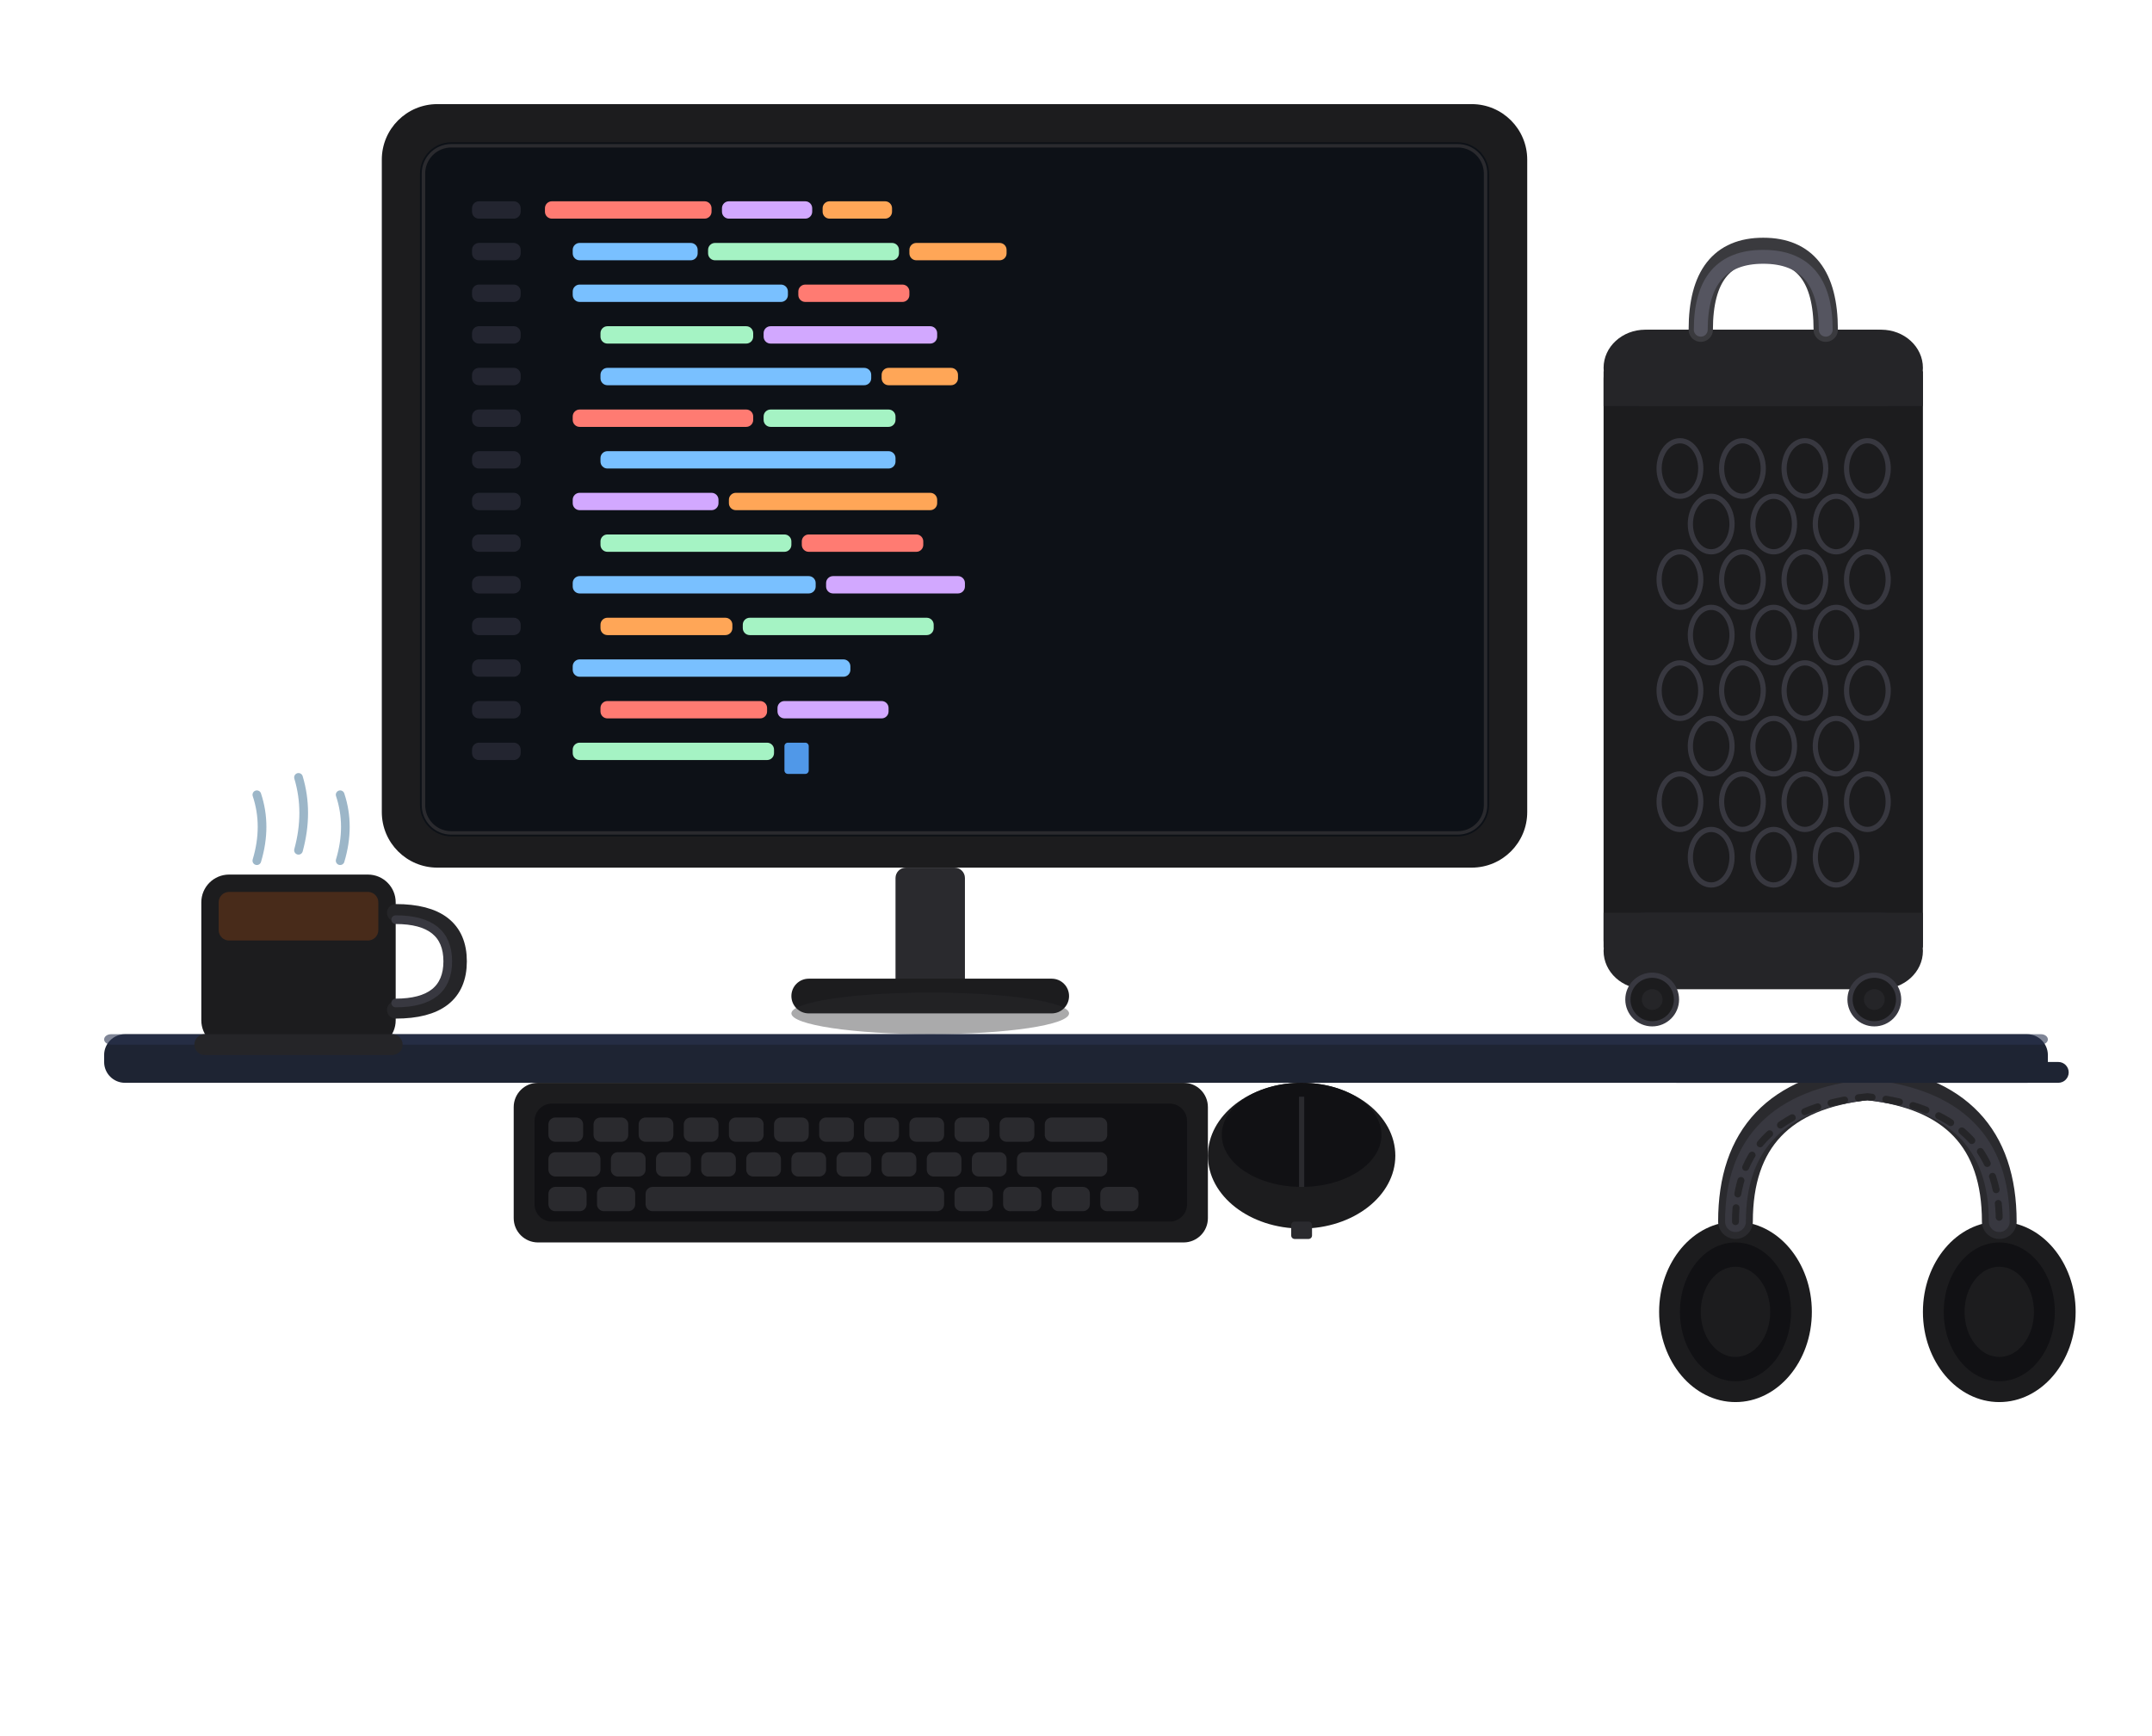
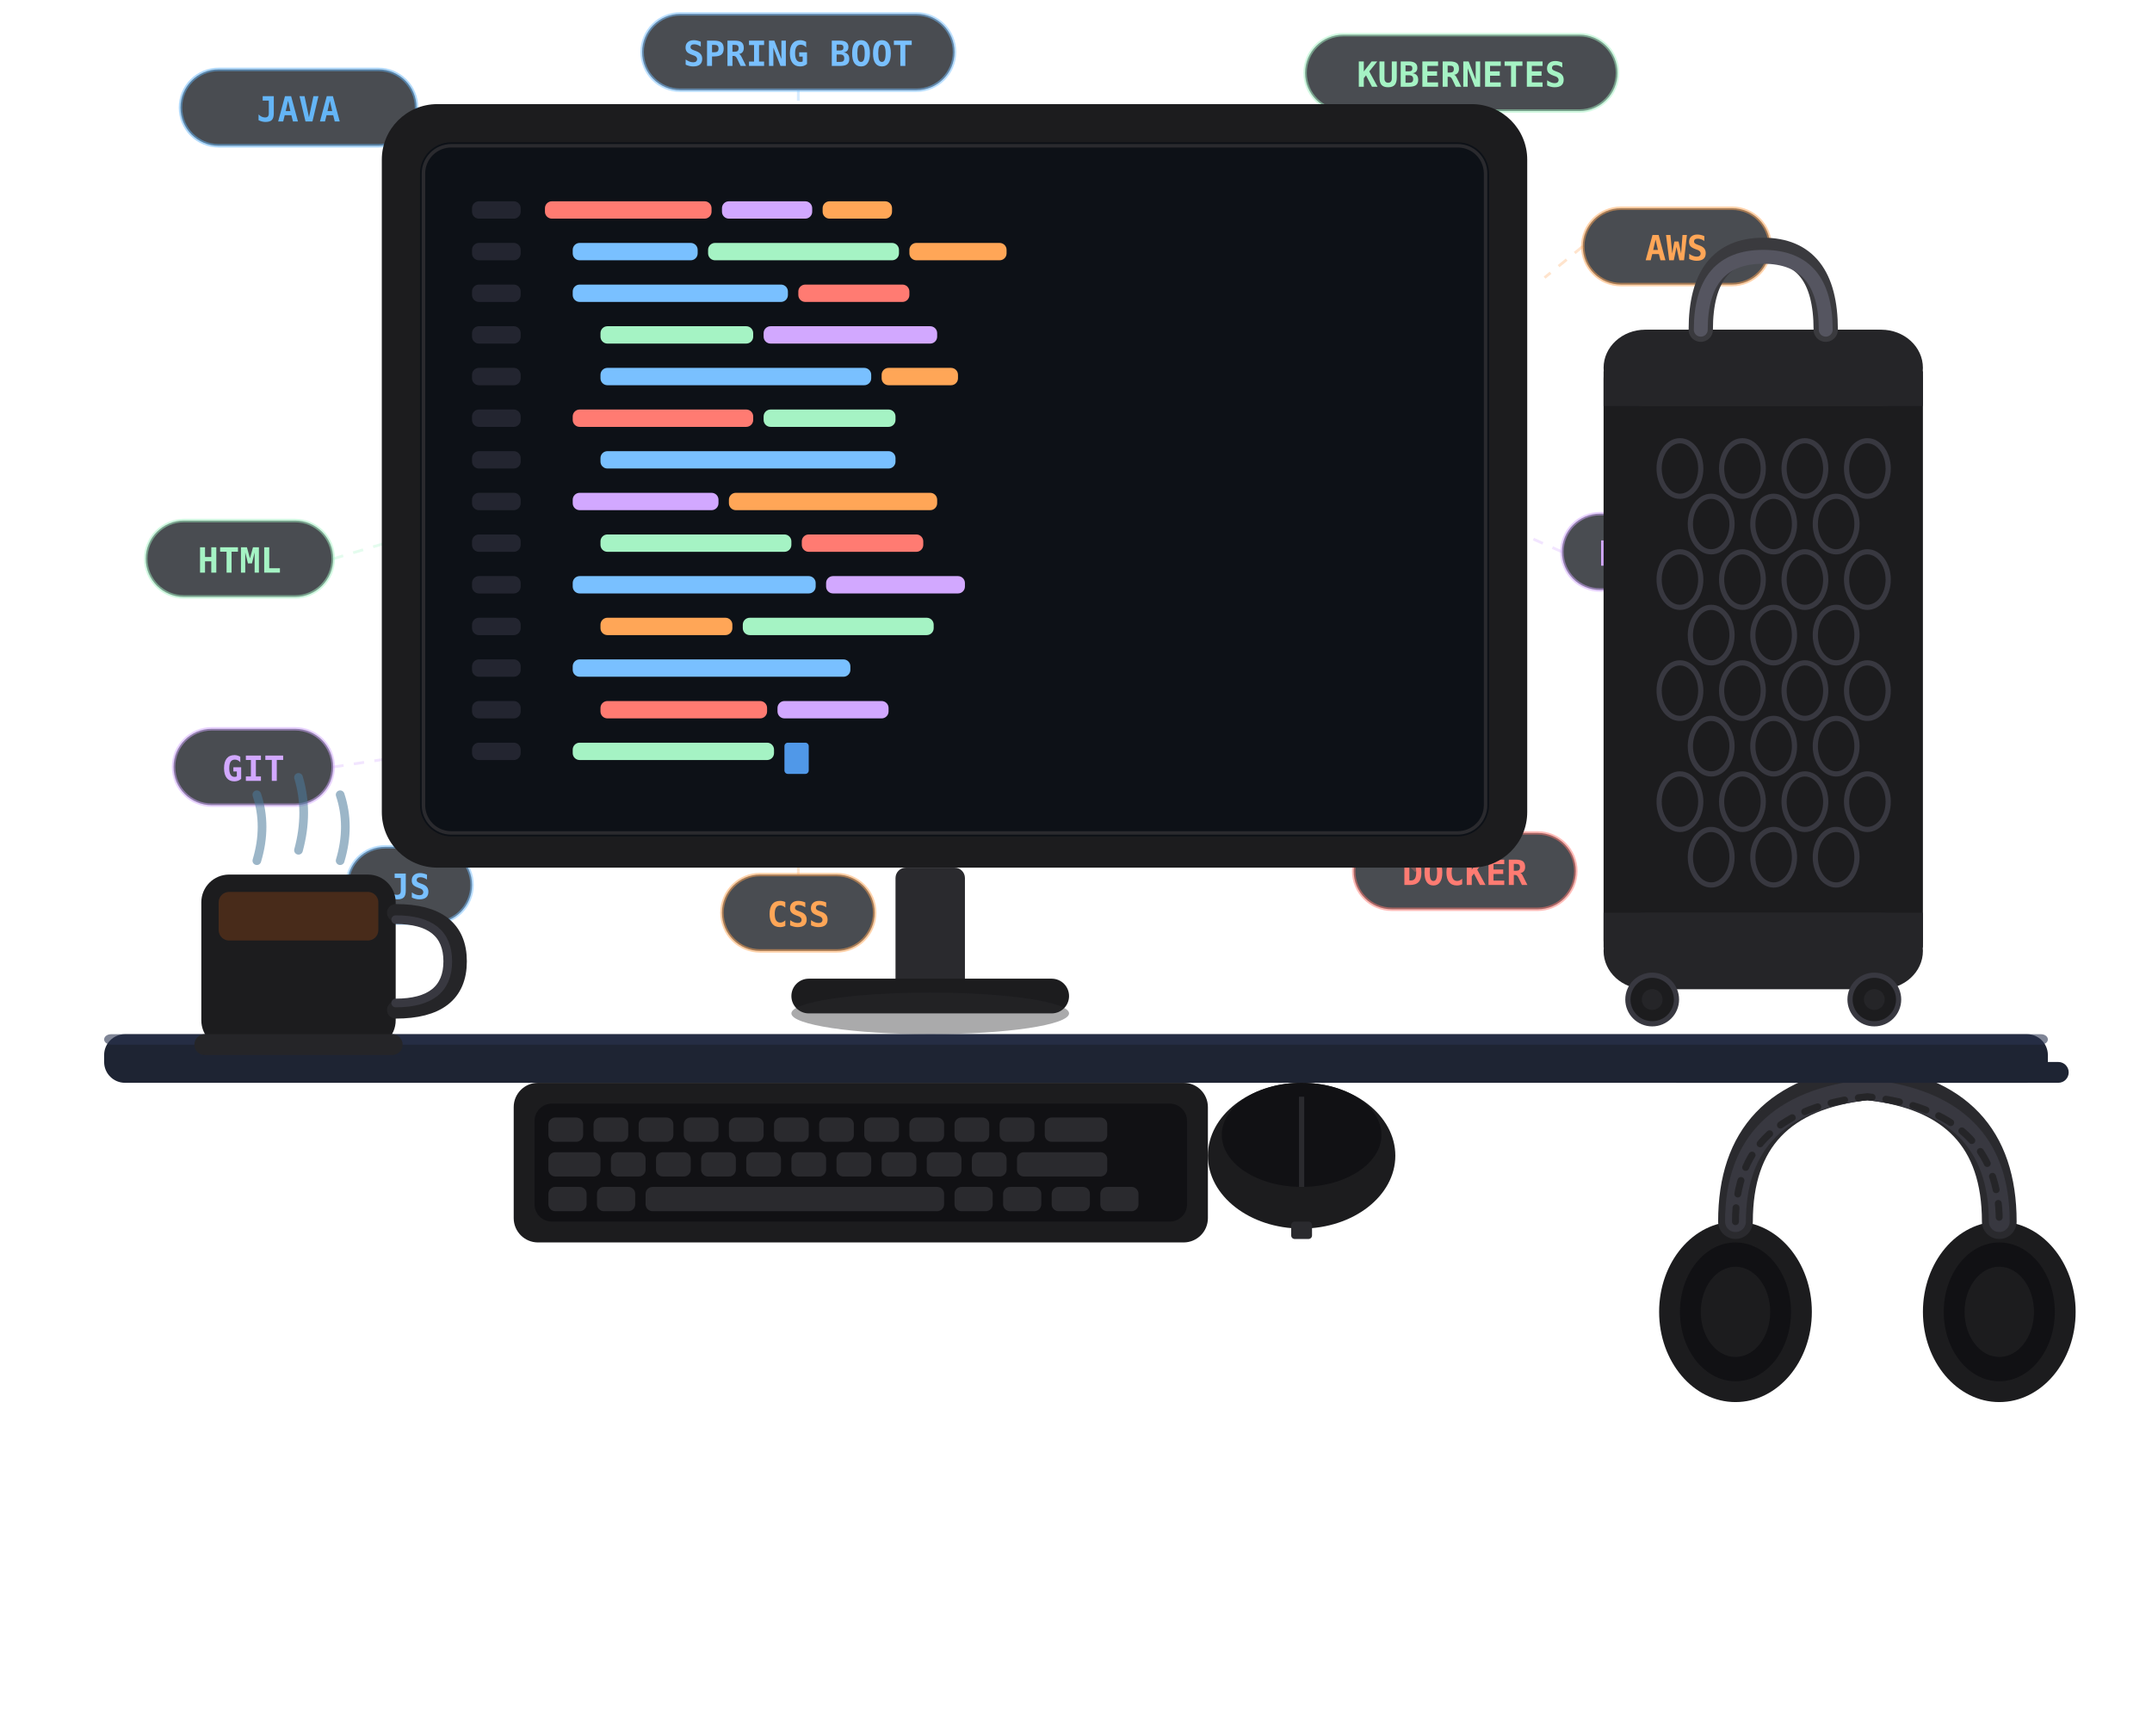
<svg xmlns="http://www.w3.org/2000/svg" viewBox="0 0 620 500" fill="none">
+   <rect x="52" y="20" width="68" height="22" rx="11" fill="rgba(13,17,23,0.75)" stroke="#64b5f6" stroke-width="1" stroke-opacity="0.5" />
+   <text x="86" y="35" font-family="monospace" font-size="10" fill="#64b5f6" text-anchor="middle" font-weight="bold">JAVA</text>
+   <rect x="185" y="4" width="90" height="22" rx="11" fill="rgba(13,17,23,0.75)" stroke="#79c0ff" stroke-width="1" stroke-opacity="0.5" />
+   <text x="230" y="19" font-family="monospace" font-size="10" fill="#79c0ff" text-anchor="middle" font-weight="bold">SPRING BOOT</text>
+   <rect x="376" y="10" width="90" height="22" rx="11" fill="rgba(13,17,23,0.75)" stroke="#a5f3c4" stroke-width="1" stroke-opacity="0.5" />
+   <text x="421" y="25" font-family="monospace" font-size="10" fill="#a5f3c4" text-anchor="middle" font-weight="bold">KUBERNETES</text>
+   <rect x="456" y="60" width="54" height="22" rx="11" fill="rgba(13,17,23,0.75)" stroke="#ffa657" stroke-width="1" stroke-opacity="0.5" />
+   <text x="483" y="75" font-family="monospace" font-size="10" fill="#ffa657" text-anchor="middle" font-weight="bold">AWS</text>
+   <rect x="450" y="148" width="100" height="22" rx="11" fill="rgba(13,17,23,0.75)" stroke="#d2a8ff" stroke-width="1" stroke-opacity="0.5" />
+   <text x="500" y="163" font-family="monospace" font-size="10" fill="#d2a8ff" text-anchor="middle" font-weight="bold">MICROSERVICES</text>
+   <rect x="390" y="240" width="64" height="22" rx="11" fill="rgba(13,17,23,0.75)" stroke="#ff7b72" stroke-width="1" stroke-opacity="0.5" />
+   <text x="422" y="255" font-family="monospace" font-size="10" fill="#ff7b72" text-anchor="middle" font-weight="bold">DOCKER</text>
+   <rect x="208" y="252" width="44" height="22" rx="11" fill="rgba(13,17,23,0.75)" stroke="#ffa657" stroke-width="1" stroke-opacity="0.5" />
+   <text x="230" y="267" font-family="monospace" font-size="10" fill="#ffa657" text-anchor="middle" font-weight="bold">CSS</text>
+   <rect x="100" y="244" width="36" height="22" rx="11" fill="rgba(13,17,23,0.75)" stroke="#79c0ff" stroke-width="1" stroke-opacity="0.5" />
+   <text x="118" y="259" font-family="monospace" font-size="10" fill="#79c0ff" text-anchor="middle" font-weight="bold">JS</text>
+   <rect x="42" y="150" width="54" height="22" rx="11" fill="rgba(13,17,23,0.75)" stroke="#a5f3c4" stroke-width="1" stroke-opacity="0.5" />
+   <text x="69" y="165" font-family="monospace" font-size="10" fill="#a5f3c4" text-anchor="middle" font-weight="bold">HTML</text>
+   <rect x="50" y="210" width="46" height="22" rx="11" fill="rgba(13,17,23,0.75)" stroke="#d2a8ff" stroke-width="1" stroke-opacity="0.5" />
+   <text x="73" y="225" font-family="monospace" font-size="10" fill="#d2a8ff" text-anchor="middle" font-weight="bold">GIT</text>
+   <line x1="120" y1="31" x2="127" y2="38" stroke="#64b5f6" stroke-width="0.8" stroke-opacity="0.3" stroke-dasharray="3 3" />
+   <line x1="230" y1="26" x2="230" y2="35" stroke="#79c0ff" stroke-width="0.8" stroke-opacity="0.3" stroke-dasharray="3 3" />
+   <line x1="420" y1="32" x2="412" y2="38" stroke="#a5f3c4" stroke-width="0.8" stroke-opacity="0.3" stroke-dasharray="3 3" />
+   <line x1="456" y1="71" x2="445" y2="80" stroke="#ffa657" stroke-width="0.8" stroke-opacity="0.3" stroke-dasharray="3 3" />
+   <line x1="450" y1="159" x2="441" y2="155" stroke="#d2a8ff" stroke-width="0.8" stroke-opacity="0.3" stroke-dasharray="3 3" />
+   <line x1="408" y1="251" x2="400" y2="243" stroke="#ff7b72" stroke-width="0.8" stroke-opacity="0.3" stroke-dasharray="3 3" />
+   <line x1="230" y1="252" x2="230" y2="245" stroke="#ffa657" stroke-width="0.8" stroke-opacity="0.3" stroke-dasharray="3 3" />
+   <line x1="118" y1="244" x2="120" y2="237" stroke="#79c0ff" stroke-width="0.8" stroke-opacity="0.3" stroke-dasharray="3 3" />
+   <line x1="96" y1="161" x2="116" y2="155" stroke="#a5f3c4" stroke-width="0.8" stroke-opacity="0.3" stroke-dasharray="3 3" />
+   <line x1="96" y1="221" x2="116" y2="218" stroke="#d2a8ff" stroke-width="0.8" stroke-opacity="0.3" stroke-dasharray="3 3" />
  <rect x="110" y="30" width="330" height="220" rx="16" fill="#1c1c1e" />
  <rect x="121" y="41" width="308" height="200" rx="9" fill="#0d1117" />
  <rect x="122" y="42" width="306" height="198" rx="8" fill="none" stroke="#2a2a2e" stroke-width="1" />
  <rect x="136" y="58" width="14" height="5" rx="2" fill="#3a3a4a" opacity="0.5" />
  <rect x="136" y="70" width="14" height="5" rx="2" fill="#3a3a4a" opacity="0.5" />
  <rect x="136" y="82" width="14" height="5" rx="2" fill="#3a3a4a" opacity="0.5" />
  <rect x="136" y="94" width="14" height="5" rx="2" fill="#3a3a4a" opacity="0.5" />
  <rect x="136" y="106" width="14" height="5" rx="2" fill="#3a3a4a" opacity="0.5" />
  <rect x="136" y="118" width="14" height="5" rx="2" fill="#3a3a4a" opacity="0.5" />
  <rect x="136" y="130" width="14" height="5" rx="2" fill="#3a3a4a" opacity="0.5" />
  <rect x="136" y="142" width="14" height="5" rx="2" fill="#3a3a4a" opacity="0.5" />
  <rect x="136" y="154" width="14" height="5" rx="2" fill="#3a3a4a" opacity="0.5" />
  <rect x="136" y="166" width="14" height="5" rx="2" fill="#3a3a4a" opacity="0.5" />
  <rect x="136" y="178" width="14" height="5" rx="2" fill="#3a3a4a" opacity="0.5" />
  <rect x="136" y="190" width="14" height="5" rx="2" fill="#3a3a4a" opacity="0.5" />
  <rect x="136" y="202" width="14" height="5" rx="2" fill="#3a3a4a" opacity="0.5" />
  <rect x="136" y="214" width="14" height="5" rx="2" fill="#3a3a4a" opacity="0.5" />
  <rect x="157" y="58" width="48" height="5" rx="2" fill="#ff7b72" />
  <rect x="208" y="58" width="26" height="5" rx="2" fill="#d2a8ff" />
  <rect x="237" y="58" width="20" height="5" rx="2" fill="#ffa657" />
  <rect x="165" y="70" width="36" height="5" rx="2" fill="#79c0ff" />
  <rect x="204" y="70" width="55" height="5" rx="2" fill="#a5f3c4" />
  <rect x="262" y="70" width="28" height="5" rx="2" fill="#ffa657" />
  <rect x="165" y="82" width="62" height="5" rx="2" fill="#79c0ff" />
  <rect x="230" y="82" width="32" height="5" rx="2" fill="#ff7b72" />
  <rect x="173" y="94" width="44" height="5" rx="2" fill="#a5f3c4" />
  <rect x="220" y="94" width="50" height="5" rx="2" fill="#d2a8ff" />
  <rect x="173" y="106" width="78" height="5" rx="2" fill="#79c0ff" />
  <rect x="254" y="106" width="22" height="5" rx="2" fill="#ffa657" />
  <rect x="165" y="118" width="52" height="5" rx="2" fill="#ff7b72" />
  <rect x="220" y="118" width="38" height="5" rx="2" fill="#a5f3c4" />
  <rect x="173" y="130" width="85" height="5" rx="2" fill="#79c0ff" />
  <rect x="165" y="142" width="42" height="5" rx="2" fill="#d2a8ff" />
  <rect x="210" y="142" width="60" height="5" rx="2" fill="#ffa657" />
  <rect x="173" y="154" width="55" height="5" rx="2" fill="#a5f3c4" />
  <rect x="231" y="154" width="35" height="5" rx="2" fill="#ff7b72" />
  <rect x="165" y="166" width="70" height="5" rx="2" fill="#79c0ff" />
  <rect x="238" y="166" width="40" height="5" rx="2" fill="#d2a8ff" />
  <rect x="173" y="178" width="38" height="5" rx="2" fill="#ffa657" />
  <rect x="214" y="178" width="55" height="5" rx="2" fill="#a5f3c4" />
  <rect x="165" y="190" width="80" height="5" rx="2" fill="#79c0ff" />
  <rect x="173" y="202" width="48" height="5" rx="2" fill="#ff7b72" />
  <rect x="224" y="202" width="32" height="5" rx="2" fill="#d2a8ff" />
  <rect x="165" y="214" width="58" height="5" rx="2" fill="#a5f3c4" />
  <rect x="226" y="214" width="7" height="9" rx="1" fill="#58a6ff" opacity="0.9" />
  <rect x="258" y="250" width="20" height="36" rx="3" fill="#2a2a2e" />
  <rect x="228" y="282" width="80" height="10" rx="5" fill="#1c1c1e" />
  <ellipse cx="268" cy="292" rx="40" ry="6" fill="#2a2a2e" opacity="0.4" />
  <rect x="462" y="95" width="92" height="190" rx="14" fill="#1c1c1e" />
  <rect x="462" y="95" width="92" height="22" rx="12" fill="#252528" />
  <rect x="462" y="107" width="92" height="10" fill="#252528" />
  <rect x="462" y="263" width="92" height="22" rx="12" fill="#252528" />
  <rect x="462" y="263" width="92" height="10" fill="#252528" />
  <path d="M490 95 Q490 72 508 72 Q526 72 526 95" stroke="#3a3a3e" stroke-width="7" fill="none" stroke-linecap="round" />
  <path d="M490 95 Q490 74 508 74 Q526 74 526 95" stroke="#555560" stroke-width="4" fill="none" stroke-linecap="round" />
  <ellipse cx="484" cy="135" rx="6" ry="8" fill="none" stroke="#383840" stroke-width="1.5" />
  <ellipse cx="502" cy="135" rx="6" ry="8" fill="none" stroke="#383840" stroke-width="1.5" />
  <ellipse cx="520" cy="135" rx="6" ry="8" fill="none" stroke="#383840" stroke-width="1.5" />
  <ellipse cx="538" cy="135" rx="6" ry="8" fill="none" stroke="#383840" stroke-width="1.5" />
  <ellipse cx="493" cy="151" rx="6" ry="8" fill="none" stroke="#383840" stroke-width="1.5" />
  <ellipse cx="511" cy="151" rx="6" ry="8" fill="none" stroke="#383840" stroke-width="1.5" />
  <ellipse cx="529" cy="151" rx="6" ry="8" fill="none" stroke="#383840" stroke-width="1.5" />
  <ellipse cx="484" cy="167" rx="6" ry="8" fill="none" stroke="#383840" stroke-width="1.5" />
  <ellipse cx="502" cy="167" rx="6" ry="8" fill="none" stroke="#383840" stroke-width="1.5" />
  <ellipse cx="520" cy="167" rx="6" ry="8" fill="none" stroke="#383840" stroke-width="1.5" />
  <ellipse cx="538" cy="167" rx="6" ry="8" fill="none" stroke="#383840" stroke-width="1.5" />
  <ellipse cx="493" cy="183" rx="6" ry="8" fill="none" stroke="#383840" stroke-width="1.5" />
  <ellipse cx="511" cy="183" rx="6" ry="8" fill="none" stroke="#383840" stroke-width="1.5" />
  <ellipse cx="529" cy="183" rx="6" ry="8" fill="none" stroke="#383840" stroke-width="1.5" />
  <ellipse cx="484" cy="199" rx="6" ry="8" fill="none" stroke="#383840" stroke-width="1.5" />
  <ellipse cx="502" cy="199" rx="6" ry="8" fill="none" stroke="#383840" stroke-width="1.5" />
  <ellipse cx="520" cy="199" rx="6" ry="8" fill="none" stroke="#383840" stroke-width="1.5" />
  <ellipse cx="538" cy="199" rx="6" ry="8" fill="none" stroke="#383840" stroke-width="1.5" />
  <ellipse cx="493" cy="215" rx="6" ry="8" fill="none" stroke="#383840" stroke-width="1.5" />
  <ellipse cx="511" cy="215" rx="6" ry="8" fill="none" stroke="#383840" stroke-width="1.5" />
  <ellipse cx="529" cy="215" rx="6" ry="8" fill="none" stroke="#383840" stroke-width="1.5" />
  <ellipse cx="484" cy="231" rx="6" ry="8" fill="none" stroke="#383840" stroke-width="1.5" />
  <ellipse cx="502" cy="231" rx="6" ry="8" fill="none" stroke="#383840" stroke-width="1.5" />
  <ellipse cx="520" cy="231" rx="6" ry="8" fill="none" stroke="#383840" stroke-width="1.5" />
  <ellipse cx="538" cy="231" rx="6" ry="8" fill="none" stroke="#383840" stroke-width="1.5" />
  <ellipse cx="493" cy="247" rx="6" ry="8" fill="none" stroke="#383840" stroke-width="1.5" />
  <ellipse cx="511" cy="247" rx="6" ry="8" fill="none" stroke="#383840" stroke-width="1.5" />
  <ellipse cx="529" cy="247" rx="6" ry="8" fill="none" stroke="#383840" stroke-width="1.5" />
  <circle cx="476" cy="288" r="7" fill="#1c1c1e" stroke="#383840" stroke-width="1.5" />
  <circle cx="476" cy="288" r="3" fill="#252528" />
  <circle cx="540" cy="288" r="7" fill="#1c1c1e" stroke="#383840" stroke-width="1.5" />
  <circle cx="540" cy="288" r="3" fill="#252528" />
  <rect x="30" y="298" width="560" height="14" rx="6" fill="#1e2433" />
  <rect x="30" y="298" width="560" height="3" rx="2" fill="#2a3450" opacity="0.6" />
  <rect x="148" y="312" width="200" height="46" rx="7" fill="#1c1c1e" />
  <rect x="154" y="318" width="188" height="34" rx="5" fill="#111114" />
  <rect x="158" y="322" width="10" height="7" rx="2" fill="#2a2a2e" />
  <rect x="171" y="322" width="10" height="7" rx="2" fill="#2a2a2e" />
  <rect x="184" y="322" width="10" height="7" rx="2" fill="#2a2a2e" />
  <rect x="197" y="322" width="10" height="7" rx="2" fill="#2a2a2e" />
  <rect x="210" y="322" width="10" height="7" rx="2" fill="#2a2a2e" />
  <rect x="223" y="322" width="10" height="7" rx="2" fill="#2a2a2e" />
  <rect x="236" y="322" width="10" height="7" rx="2" fill="#2a2a2e" />
  <rect x="249" y="322" width="10" height="7" rx="2" fill="#2a2a2e" />
  <rect x="262" y="322" width="10" height="7" rx="2" fill="#2a2a2e" />
  <rect x="275" y="322" width="10" height="7" rx="2" fill="#2a2a2e" />
  <rect x="288" y="322" width="10" height="7" rx="2" fill="#2a2a2e" />
  <rect x="301" y="322" width="18" height="7" rx="2" fill="#2a2a2e" />
  <rect x="158" y="332" width="15" height="7" rx="2" fill="#2a2a2e" />
  <rect x="176" y="332" width="10" height="7" rx="2" fill="#2a2a2e" />
  <rect x="189" y="332" width="10" height="7" rx="2" fill="#2a2a2e" />
  <rect x="202" y="332" width="10" height="7" rx="2" fill="#2a2a2e" />
  <rect x="215" y="332" width="10" height="7" rx="2" fill="#2a2a2e" />
  <rect x="228" y="332" width="10" height="7" rx="2" fill="#2a2a2e" />
  <rect x="241" y="332" width="10" height="7" rx="2" fill="#2a2a2e" />
  <rect x="254" y="332" width="10" height="7" rx="2" fill="#2a2a2e" />
  <rect x="267" y="332" width="10" height="7" rx="2" fill="#2a2a2e" />
  <rect x="280" y="332" width="10" height="7" rx="2" fill="#2a2a2e" />
  <rect x="293" y="332" width="26" height="7" rx="2" fill="#2a2a2e" />
  <rect x="158" y="342" width="11" height="7" rx="2" fill="#2a2a2e" />
  <rect x="172" y="342" width="11" height="7" rx="2" fill="#2a2a2e" />
  <rect x="186" y="342" width="86" height="7" rx="2" fill="#2a2a2e" />
  <rect x="275" y="342" width="11" height="7" rx="2" fill="#2a2a2e" />
  <rect x="289" y="342" width="11" height="7" rx="2" fill="#2a2a2e" />
  <rect x="303" y="342" width="11" height="7" rx="2" fill="#2a2a2e" />
  <rect x="317" y="342" width="11" height="7" rx="2" fill="#2a2a2e" />
  <ellipse cx="375" cy="333" rx="27" ry="21" fill="#1c1c1e" />
  <ellipse cx="375" cy="327" rx="23" ry="15" fill="#111114" />
  <line x1="375" y1="316" x2="375" y2="342" stroke="#2a2a2e" stroke-width="1.5" />
  <rect x="372" y="352" width="6" height="5" rx="1" fill="#2a2a2e" />
  <rect x="58" y="252" width="56" height="50" rx="8" fill="#1c1c1e" />
  <rect x="63" y="257" width="46" height="14" rx="3" fill="#4a2c1a" opacity="0.95" />
  <path d="M114 263 Q132 263 132 277 Q132 291 114 291" stroke="#252528" stroke-width="5" fill="none" stroke-linecap="round" />
  <path d="M114 265 Q129 265 129 277 Q129 289 114 289" stroke="#383840" stroke-width="2.5" fill="none" stroke-linecap="round" />
  <rect x="56" y="298" width="60" height="6" rx="3" fill="#252528" />
  <path d="M74 248 Q77 238 74 229" stroke="#4a7a9b" stroke-width="2.5" stroke-linecap="round" fill="none" opacity="0.55" />
  <path d="M86 245 Q89 234 86 224" stroke="#4a7a9b" stroke-width="2.5" stroke-linecap="round" fill="none" opacity="0.55" />
  <path d="M98 248 Q101 238 98 229" stroke="#4a7a9b" stroke-width="2.5" stroke-linecap="round" fill="none" opacity="0.55" />
  <ellipse cx="500" cy="378" rx="22" ry="26" fill="#1c1c1e" />
  <ellipse cx="500" cy="378" rx="16" ry="20" fill="#111114" />
  <ellipse cx="500" cy="378" rx="10" ry="13" fill="#1c1c1e" />
  <ellipse cx="576" cy="378" rx="22" ry="26" fill="#1c1c1e" />
  <ellipse cx="576" cy="378" rx="16" ry="20" fill="#111114" />
  <ellipse cx="576" cy="378" rx="10" ry="13" fill="#1c1c1e" />
  <path d="M500 352 Q500 316 538 312 Q576 316 576 352" stroke="#2a2a2e" stroke-width="10" fill="none" stroke-linecap="round" />
  <path d="M500 352 Q500 318 538 314 Q576 318 576 352" stroke="#383840" stroke-width="6" fill="none" stroke-linecap="round" />
  <path d="M500 352 Q500 320 538 316 Q576 320 576 352" stroke="#252528" stroke-width="2" fill="none" stroke-linecap="round" stroke-dasharray="4 4" />
  <rect x="480" y="306" width="116" height="6" rx="3" fill="#1e2433" />
</svg>
